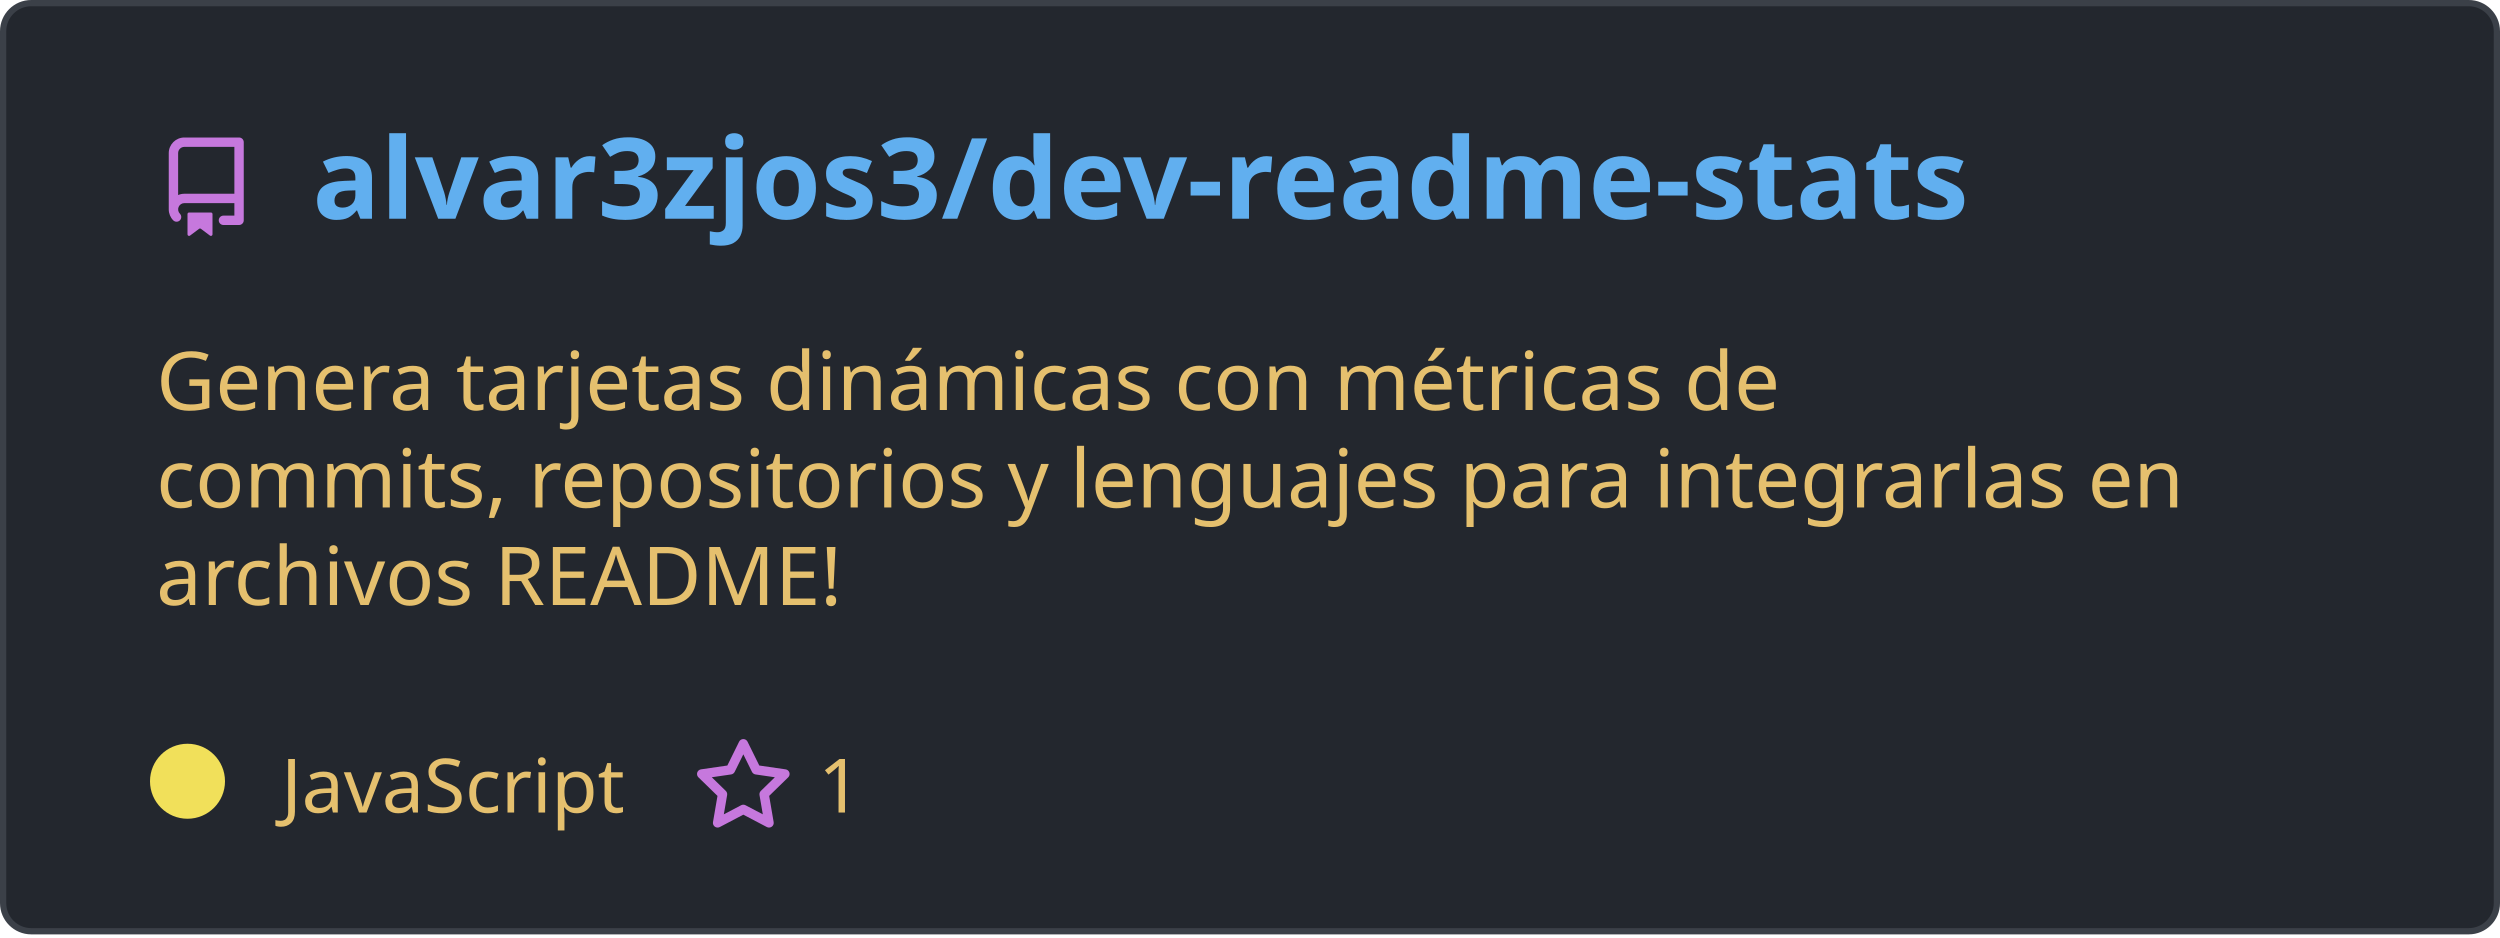
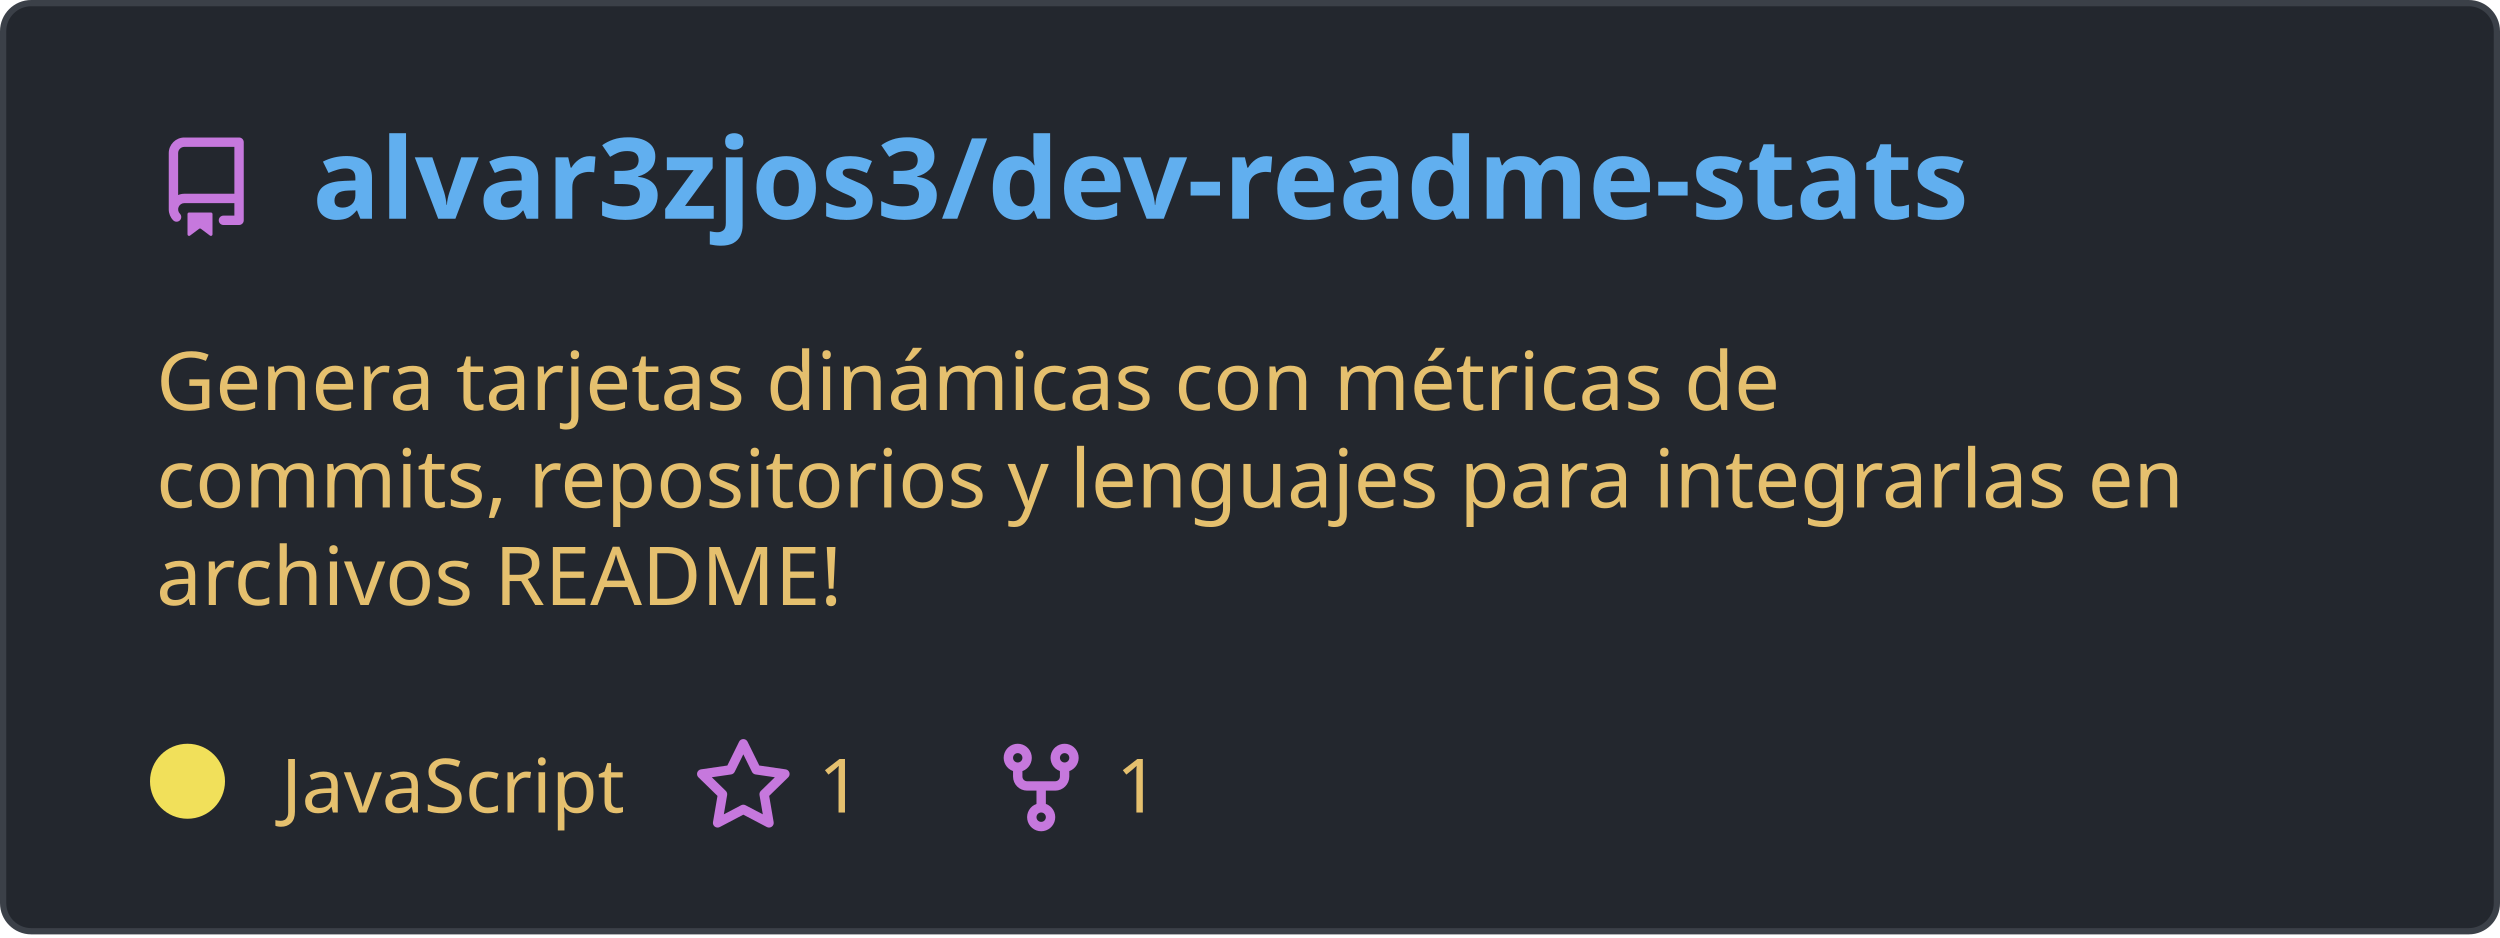
<svg xmlns="http://www.w3.org/2000/svg" width="400" height="150" viewBox="0 0 400 150" fill="none" role="img" aria-labelledby="descId">
  <style>
          .header {
            font: 600 18px 'Segoe UI', Ubuntu, Sans-Serif;
            fill: #61AFEF;
            animation: fadeInAnimation 0.8s ease-in-out forwards;
          }
          @supports(-moz-appearance: auto) {
            /* El selector detecta Firefox */
            .header { font-size: 15.5px; }
          }
          
    .description { font: 400 13px 'Segoe UI', Ubuntu, Sans-Serif; fill: #E5C06E }
    .gray { font: 400 12px 'Segoe UI', Ubuntu, Sans-Serif; fill: #E5C06E }
    .icon { fill: #C678DD }
    .badge { font: 600 11px 'Segoe UI', Ubuntu, Sans-Serif; }
    .badge rect { opacity: 0.2 }
  

          
      /* Animaciones */
      @keyframes scaleInAnimation {
        from {
          transform: translate(-5px, 5px) scale(0);
        }
        to {
          transform: translate(-5px, 5px) scale(1);
        }
      }
      @keyframes fadeInAnimation {
        from {
          opacity: 0;
        }
        to {
          opacity: 1;
        }
      }
    
          * { animation-duration: 0s !important; animation-delay: 0s !important; }
        </style>
  <rect data-testid="card-bg" x="0.5" y="0.5" rx="4.5" height="99%" stroke="#3B4048" width="399" fill="#23272E" stroke-opacity="1" />
  <g data-testid="card-title" transform="translate(25, 35)">
    <g transform="translate(0, 0)">
      <svg class="icon" x="0" y="-13" viewBox="0 0 16 16" version="1.1" width="16" height="16">
        <path fill-rule="evenodd" d="M2 2.5A2.5 2.5 0 014.5 0h8.75a.75.75 0 01.75.75v12.5a.75.75 0 01-.75.75h-2.5a.75.75 0 110-1.5h1.75v-2h-8a1 1 0 00-.714 1.7.75.75 0 01-1.072 1.05A2.495 2.495 0 012 11.5v-9zm10.5-1V9h-8c-.356 0-.694.074-1 .208V2.5a1 1 0 011-1h8zM5 12.25v3.25a.25.25 0 00.4.2l1.45-1.087a.25.25 0 01.3 0L8.6 15.7a.25.25 0 00.4-.2v-3.25a.25.25 0 00-.25-.25h-3.5a.25.25 0 00-.25.25z" />
      </svg>
    </g>
    <g transform="translate(25, 0)">
      <text x="0" y="0" class="header" data-testid="header">alvar3zjos3/dev-readme-stats</text>
    </g>
  </g>
  <g data-testid="main-card-body" transform="translate(0, 55)">
    <text class="description" x="25" y="-5">
      <tspan dy="1.2em" x="25">Genera tarjetas dinámicas con métricas de</tspan>
      <tspan dy="1.2em" x="25">commits, repositorios y lenguajes para integrarlas en</tspan>
      <tspan dy="1.2em" x="25">archivos README!</tspan>
    </text>
    <g transform="translate(30, 75)">
      <g transform="translate(0, 0)">
        <g data-testid="primary-lang">
          <circle data-testid="lang-color" cx="0" cy="-5" r="6" fill="#f1e05a" />
          <text data-testid="lang-name" class="gray" x="15">JavaScript</text>
        </g>
      </g>
      <g transform="translate(80.93125, 0)">
        <g transform="translate(0, 0)">
          <svg class="icon" y="-12" viewBox="0 0 16 16" version="1.1" width="16" height="16">
            <path fill-rule="evenodd" d="M8 .25a.75.75 0 01.673.418l1.882 3.815 4.21.612a.75.75 0 01.416 1.279l-3.046 2.97.719 4.192a.75.75 0 01-1.088.791L8 12.347l-3.766 1.98a.75.75 0 01-1.088-.79l.72-4.194L.818 6.374a.75.75 0 01.416-1.28l4.21-.611L7.327.668A.75.75 0 018 .25zm0 2.445L6.615 5.5a.75.75 0 01-.564.41l-3.097.45 2.24 2.184a.75.75 0 01.216.664l-.528 3.084 2.769-1.456a.75.75 0 01.698 0l2.77 1.456-.53-3.084a.75.75 0 01.216-.664l2.24-2.183-3.096-.45a.75.75 0 01-.564-.41L8 2.694v.001z" />
          </svg>
        </g>
        <g transform="translate(20, 0)">
          <text data-testid="stargazers" class="gray">1</text>
        </g>
      </g>
+       <g transform="translate(128.5875, 0)">
+         <g transform="translate(0, 0)">
+           <svg class="icon" y="-12" viewBox="0 0 16 16" version="1.1" width="16" height="16">
+             <path fill-rule="evenodd" d="M5 3.25a.75.75 0 11-1.5 0 .75.75 0 011.5 0zm0 2.122a2.25 2.25 0 10-1.5 0v.878A2.25 2.25 0 005.75 8.5h1.5v2.128a2.251 2.251 0 101.5 0V8.5h1.5a2.25 2.25 0 002.25-2.25v-.878a2.25 2.25 0 10-1.5 0v.878a.75.75 0 01-.75.75h-4.5A.75.75 0 015 6.25v-.878zm3.75 7.378a.75.75 0 11-1.5 0 .75.75 0 011.5 0zm3-8.75a.75.75 0 100-1.5.75.75 0 000 1.5z" />
+           </svg>
+         </g>
+         <g transform="translate(20, 0)">
+           <text data-testid="forkcount" class="gray">1</text>
+         </g>
+       </g>
    </g>
  </g>
</svg>
